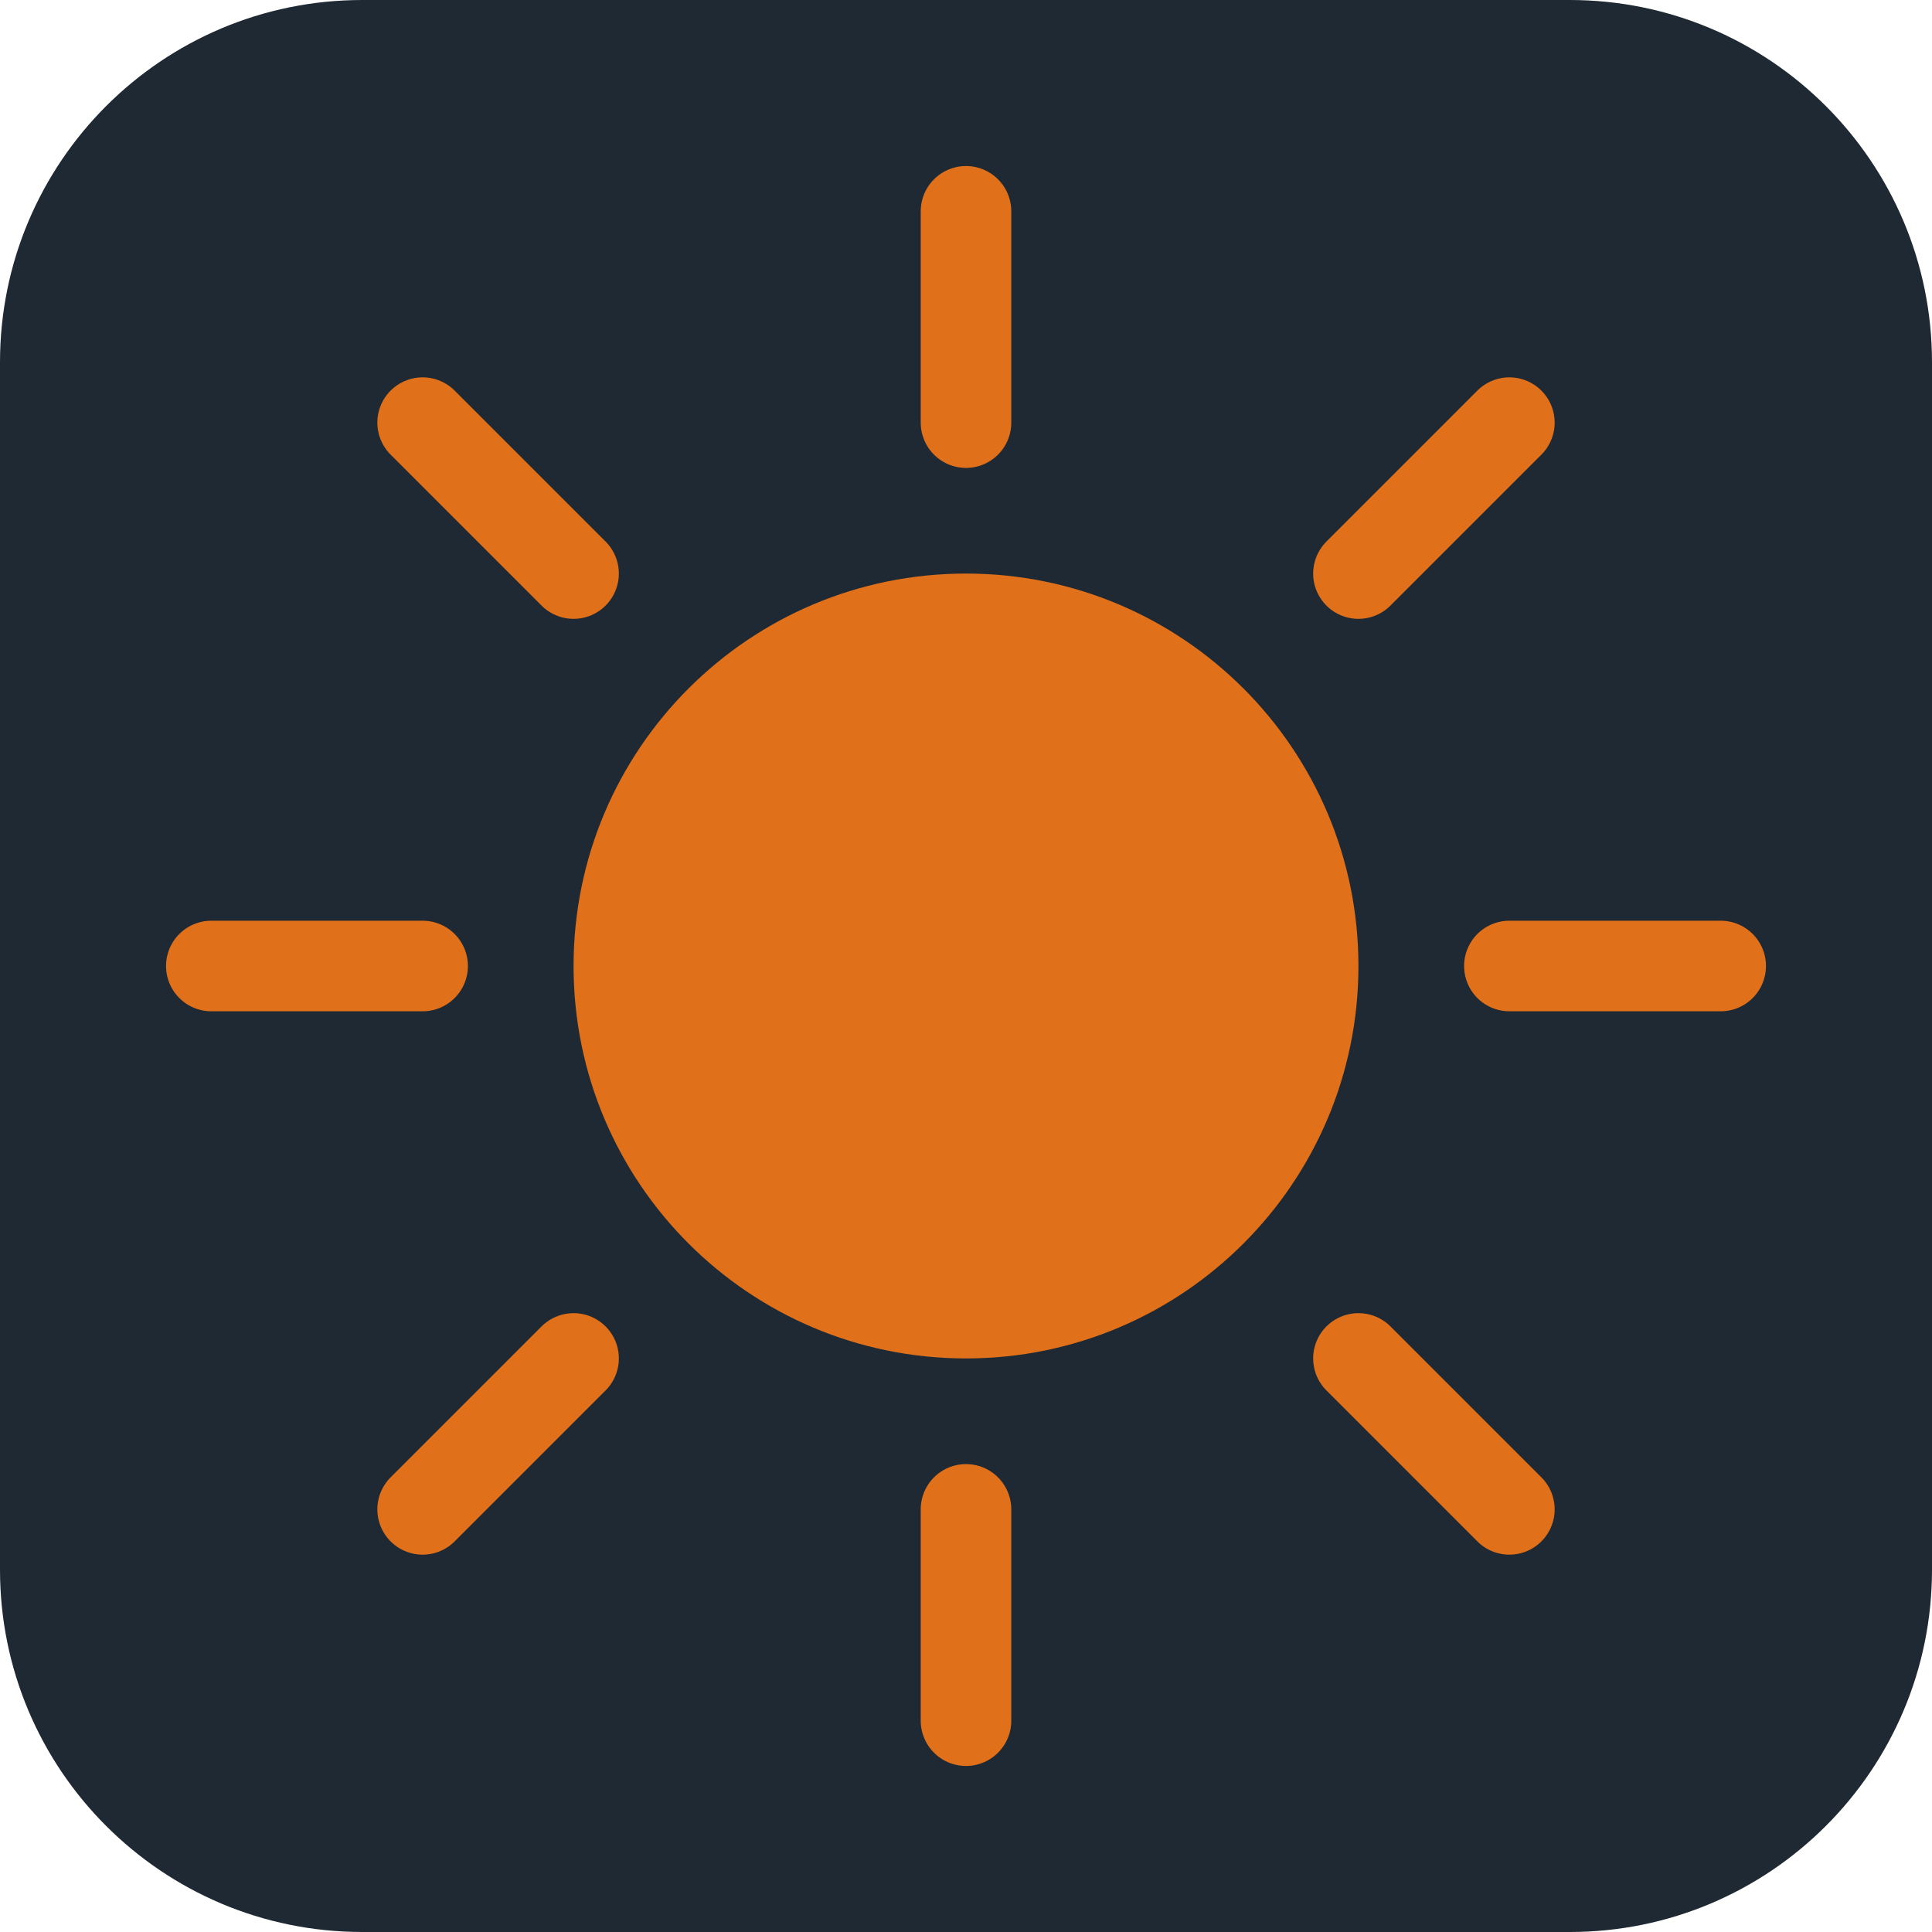
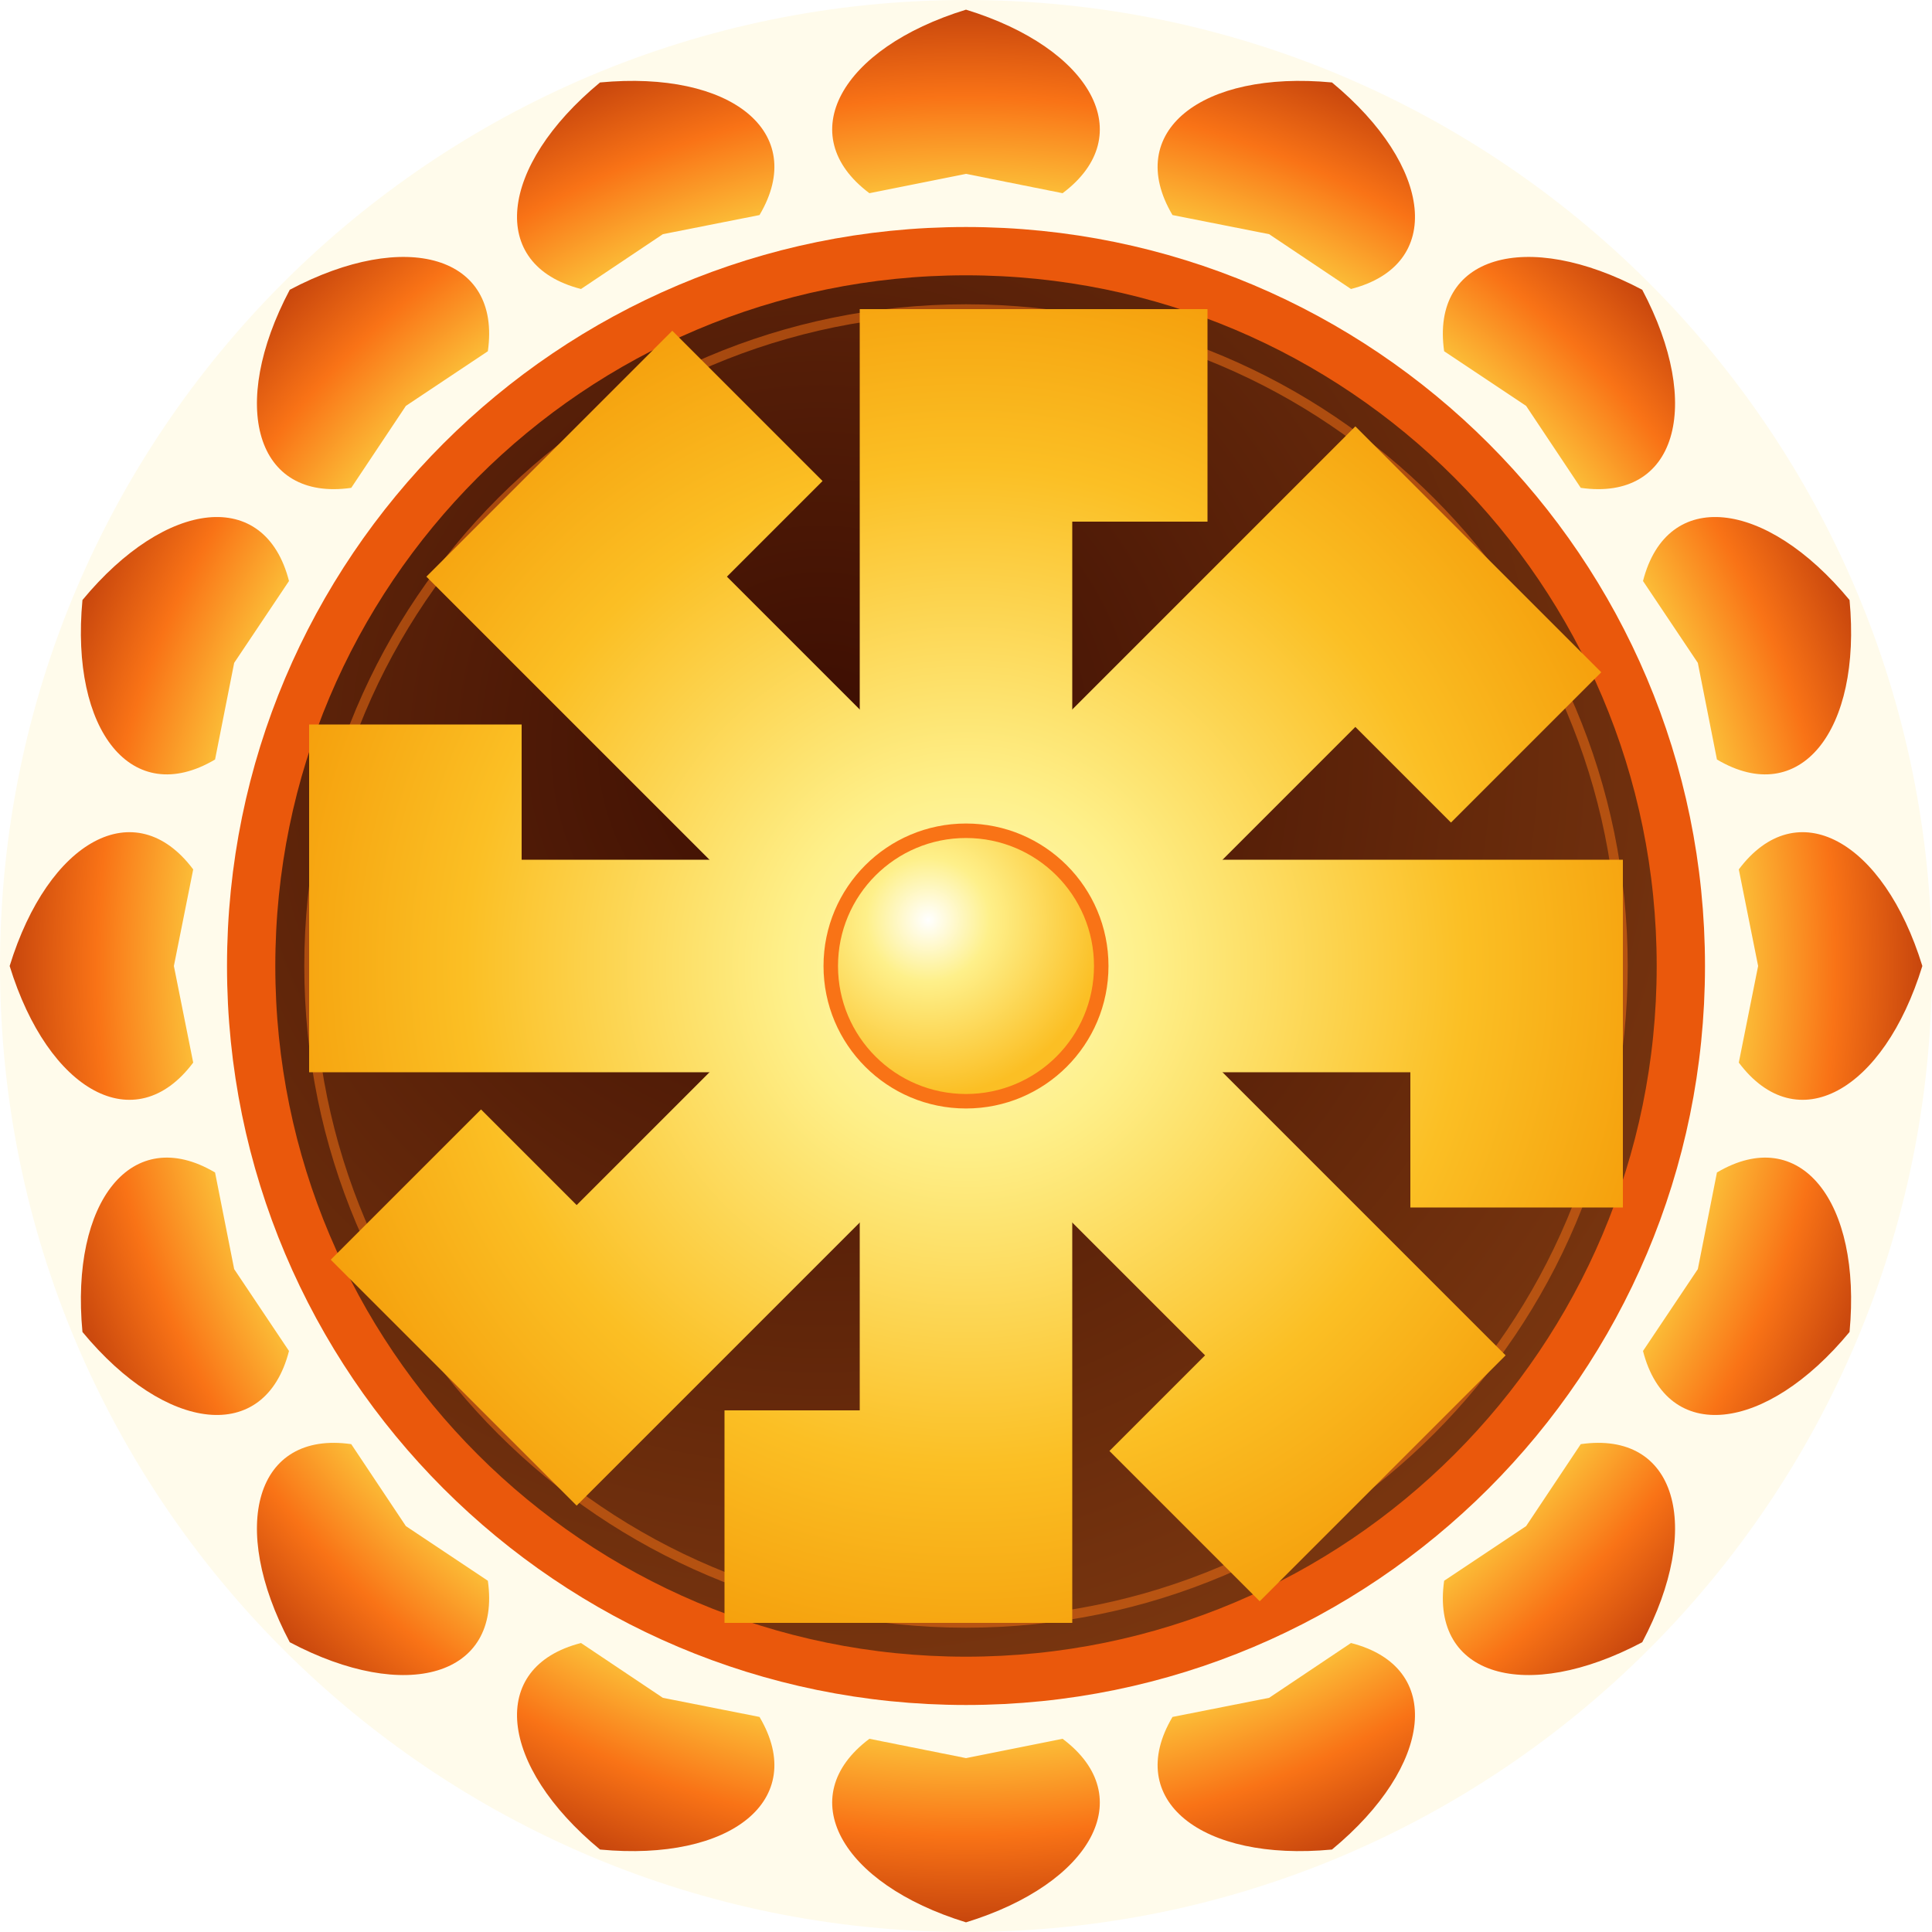
- <svg xmlns="http://www.w3.org/2000/svg" viewBox="0 0 128 128" width="128" height="128">
-   <rect width="128" height="128" rx="24" fill="#1f2933" />
-   <circle cx="64" cy="64" r="26" fill="#e0701a" />
-   <g stroke="#e0701a" stroke-width="6" stroke-linecap="round">
-     <line x1="64" y1="14" x2="64" y2="28" />
-     <line x1="64" y1="100" x2="64" y2="114" />
-     <line x1="14" y1="64" x2="28" y2="64" />
-     <line x1="100" y1="64" x2="114" y2="64" />
-     <line x1="28" y1="28" x2="38" y2="38" />
-     <line x1="90" y1="90" x2="100" y2="100" />
-     <line x1="100" y1="28" x2="90" y2="38" />
-     <line x1="38" y1="90" x2="28" y2="100" />
-   </g>
+ <svg xmlns="http://www.w3.org/2000/svg" viewBox="0 0 200 200" width="200" height="200">
+   <defs>
+     <radialGradient id="flG" cx="100" cy="100" r="100" gradientUnits="userSpaceOnUse">
+       <stop offset="76%" stop-color="#fde047" />
+       <stop offset="90%" stop-color="#f97316" />
+       <stop offset="100%" stop-color="#c2410c" />
+     </radialGradient>
+     <radialGradient id="dkBg" cx="40%" cy="35%" r="65%">
+       <stop offset="0%" stop-color="#3b0d02" />
+       <stop offset="100%" stop-color="#78350f" />
+     </radialGradient>
+     <radialGradient id="armG" cx="100" cy="100" r="74" gradientUnits="userSpaceOnUse">
+       <stop offset="0%" stop-color="#fef9c3" />
+       <stop offset="25%" stop-color="#fef08a" />
+       <stop offset="70%" stop-color="#fbbf24" />
+       <stop offset="100%" stop-color="#f59e0b" />
+     </radialGradient>
+     <radialGradient id="ctrG" cx="36%" cy="33%" r="65%">
+       <stop offset="0%" stop-color="#ffffff" />
+       <stop offset="35%" stop-color="#fef08a" />
+       <stop offset="100%" stop-color="#fbbf24" />
+     </radialGradient>
+     <path id="fl" fill="url(#flG)" d="M 100,1 C 87,5 82,14 90,20 L 100,18 L 110,20 C 118,14 113,5 100,1 Z" />
+     <path id="arm" fill="url(#armG)" d="M 89,100 L 89,32 L 125,32 L 125,54 L 111,54 L 111,100 Z" />
+   </defs>
+   <circle cx="100" cy="100" r="100" fill="#fffbeb" />
+   <use href="#fl" transform="rotate(0,100,100)" />
+   <use href="#fl" transform="rotate(22.5,100,100)" />
+   <use href="#fl" transform="rotate(45,100,100)" />
+   <use href="#fl" transform="rotate(67.5,100,100)" />
+   <use href="#fl" transform="rotate(90,100,100)" />
+   <use href="#fl" transform="rotate(112.5,100,100)" />
+   <use href="#fl" transform="rotate(135,100,100)" />
+   <use href="#fl" transform="rotate(157.5,100,100)" />
+   <use href="#fl" transform="rotate(180,100,100)" />
+   <use href="#fl" transform="rotate(202.5,100,100)" />
+   <use href="#fl" transform="rotate(225,100,100)" />
+   <use href="#fl" transform="rotate(247.5,100,100)" />
+   <use href="#fl" transform="rotate(270,100,100)" />
+   <use href="#fl" transform="rotate(292.5,100,100)" />
+   <use href="#fl" transform="rotate(315,100,100)" />
+   <use href="#fl" transform="rotate(337.5,100,100)" />
+   <circle cx="100" cy="100" r="74" fill="url(#dkBg)" stroke="#ea580c" stroke-width="5" />
+   <circle cx="100" cy="100" r="68" fill="none" stroke="#f97316" stroke-width="1" opacity="0.5" />
+   <use href="#arm" transform="rotate(0,100,100)" />
+   <use href="#arm" transform="rotate(45,100,100)" />
+   <use href="#arm" transform="rotate(90,100,100)" />
+   <use href="#arm" transform="rotate(135,100,100)" />
+   <use href="#arm" transform="rotate(180,100,100)" />
+   <use href="#arm" transform="rotate(225,100,100)" />
+   <use href="#arm" transform="rotate(270,100,100)" />
+   <use href="#arm" transform="rotate(315,100,100)" />
+   <circle cx="100" cy="100" r="14" fill="url(#ctrG)" />
+   <circle cx="100" cy="100" r="14" fill="none" stroke="#f97316" stroke-width="1.5" />
</svg>
